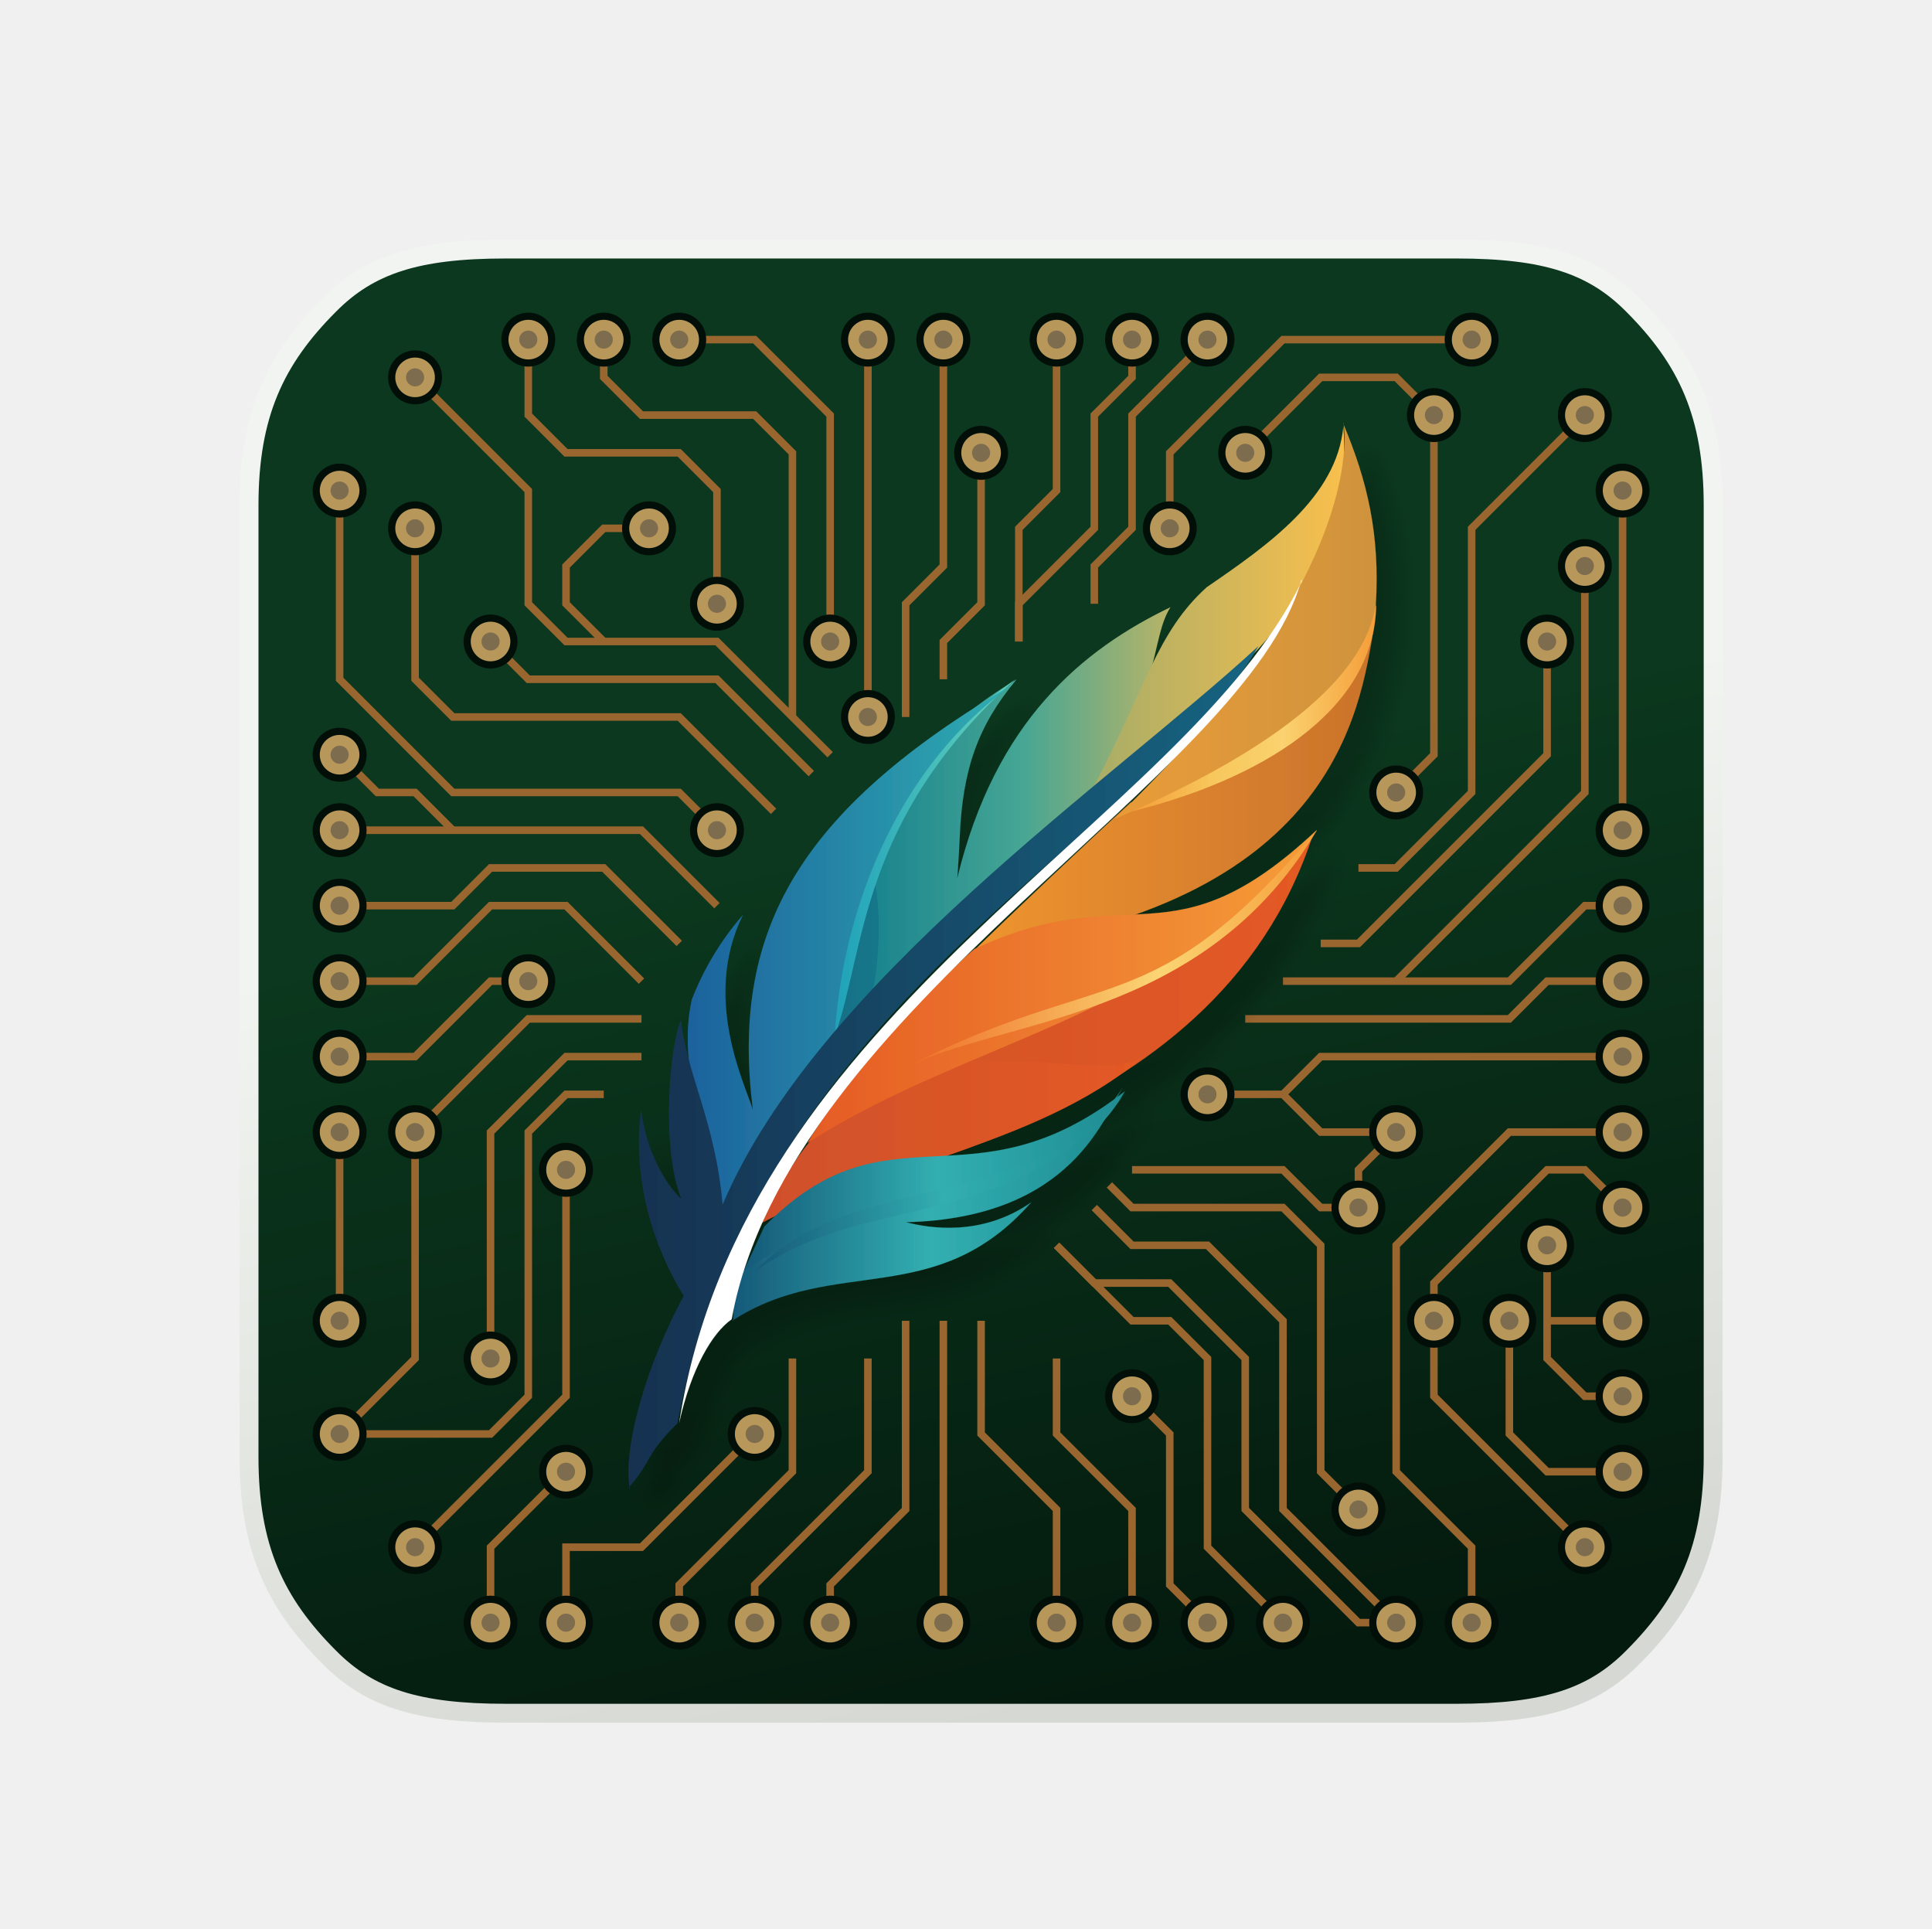
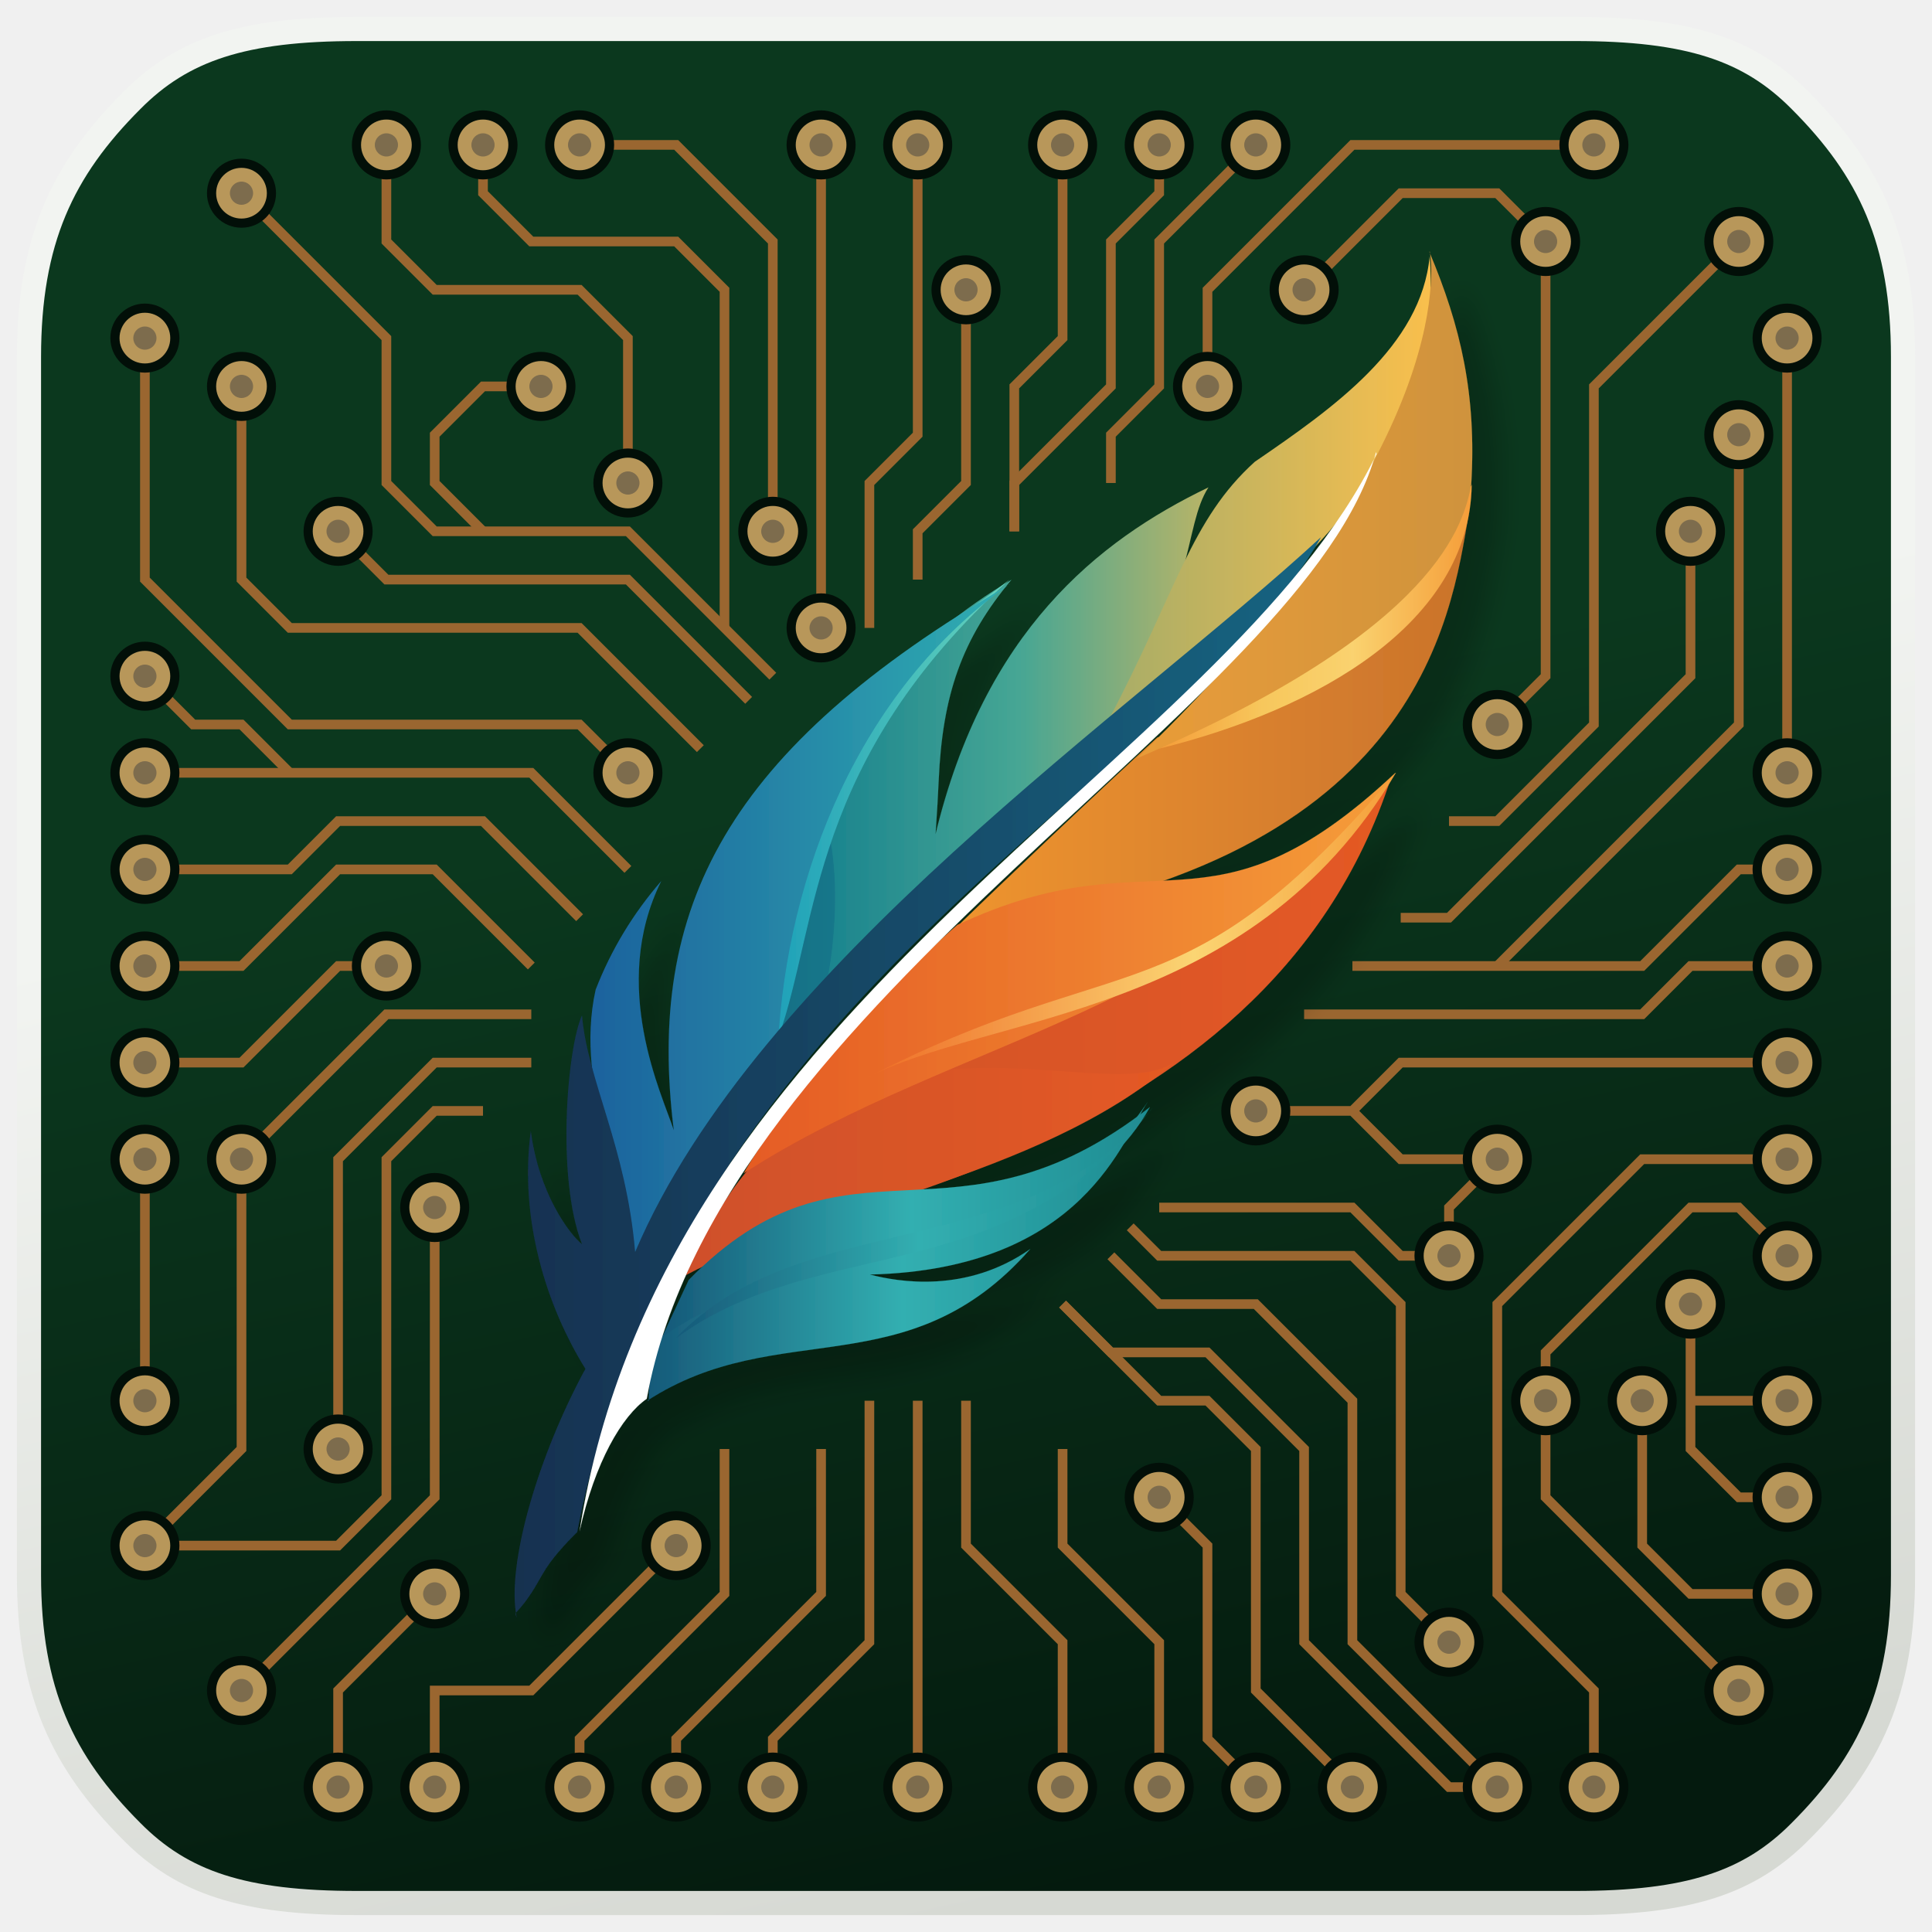
- <svg xmlns="http://www.w3.org/2000/svg" viewBox="0 0 51.2 51.1">
+ <svg xmlns="http://www.w3.org/2000/svg" viewBox="6 6 40 40">
  <defs>
    <linearGradient id="tcld-f">
      <stop offset="0" stop-color="#18828e" />
      <stop offset=".52" stop-color="#46a694" />
      <stop offset="1" stop-color="#b8b467" />
    </linearGradient>
    <linearGradient id="tcld-h">
      <stop offset="0" stop-color="#136f86" />
      <stop offset="1" stop-color="#17778a" />
    </linearGradient>
    <linearGradient id="tcld-i">
      <stop offset="0" stop-color="#1da0b9" />
      <stop offset="1" stop-color="#67d4bc" />
    </linearGradient>
    <linearGradient id="tcld-j">
      <stop offset="0" stop-color="#1c629d" />
      <stop offset="1" stop-color="#30afb2" />
    </linearGradient>
    <linearGradient id="tcld-l">
      <stop offset="0" stop-color="#cf502b" />
      <stop offset="1" stop-color="#e45a24" />
    </linearGradient>
    <linearGradient id="tcld-m">
      <stop offset="0" stop-color="#ee942f" />
      <stop offset="1" stop-color="#ca732c" />
    </linearGradient>
    <linearGradient id="tcld-o">
      <stop offset="0" stop-color="#ef6b25" />
      <stop offset=".62" stop-color="#fbd573" />
      <stop offset="1" stop-color="#f59d39" />
    </linearGradient>
    <linearGradient id="tcld-r">
      <stop offset="0" stop-color="#f59d39" />
      <stop offset=".33" stop-color="#f7c75c" />
      <stop offset=".62" stop-color="#fad26f" />
      <stop offset="1" stop-color="#f59d39" />
    </linearGradient>
    <linearGradient id="tcld-t">
      <stop offset="0" stop-color="#a7ad68" />
      <stop offset="1" stop-color="#f9bf4d" />
    </linearGradient>
    <linearGradient id="tcld-u">
      <stop offset="0" stop-color="#e99c39" />
      <stop offset="1" stop-color="#cf933c" />
    </linearGradient>
    <linearGradient id="tcld-k">
      <stop offset="0" stop-color="#165979" />
      <stop offset=".51" stop-color="#32afb1" />
      <stop offset="1" stop-color="#1f8c92" />
    </linearGradient>
    <linearGradient id="tcld-n">
      <stop offset="0" stop-color="#e55b24" />
      <stop offset="1" stop-color="#f59d39" />
    </linearGradient>
    <linearGradient id="tcld-w">
      <stop offset="0" stop-color="#143150" />
      <stop offset="1" stop-color="#196481" />
    </linearGradient>
    <linearGradient id="tcld-a" x1="6.25" x2="11.5" y1="26" y2="49.1" gradientUnits="userSpaceOnUse">
      <stop offset="0" stop-color="#0b381e" />
      <stop offset="1" stop-color="#041a0e" />
    </linearGradient>
    <linearGradient id="tcld-b" x1="6.25" x2="11.5" y1="26" y2="49.1" gradientUnits="userSpaceOnUse">
      <stop offset="0" stop-color="#f2f4f1" />
      <stop offset="1" stop-color="#d6d9d3" />
    </linearGradient>
    <filter id="tcld-d" width="1.09" height="1.06" x="-.03" y="-.021">
      <feGaussianBlur in="SourceAlpha" stdDeviation=".25" />
      <feOffset dx=".6" dy=".6" />
      <feComponentTransfer>
        <feFuncA slope=".19" type="linear" />
      </feComponentTransfer>
      <feMerge>
        <feMergeNode />
        <feMergeNode in="SourceGraphic" />
      </feMerge>
    </filter>
    <g id="tcld-c">
      <circle r=".62" fill="#b8975a" stroke="#020f08" stroke-width=".19" />
      <circle r=".24" fill="#7d6c4d" />
    </g>
  </defs>
  <path fill="url(#tcld-a)" stroke="url(#tcld-b)" stroke-width=".5" d="M13.39 6.6h25.22c2.35 0 3.61.42 4.66 1.48 1.44 1.44 2.13 2.9 2.13 5.31v25.22c0 2.41-.69 3.87-2.13 5.31-1.05 1.06-2.31 1.48-4.66 1.48H13.39c-2.35 0-3.61-.42-4.66-1.48-1.44-1.44-2.13-2.9-2.13-5.31V13.39c0-2.41.69-3.87 2.13-5.31 1.05-1.06 2.31-1.48 4.66-1.48Z" />
  <g fill="none" stroke="#9a6630" stroke-width=".2">
    <path d="M9 13v5l3 3h6l1 1M11 10l3 3v3l1 1h4l3 3M14 9v2l1 1h3l1 1v3" />
    <path d="M16 9v1l1 1h3l1 1v7" />
    <path d="M18 9h2l2 2v6M38 35v-1l3-3h1l1 1M43 28h-8l-1 1h-2M36 32v-1l1-1h-2l-1-1M43 26h-2l-1 1h-7M43 24h-1l-2 2h-6M43 13v9" />
    <path d="M42 15v6l-5 5" />
    <path d="M41 17v3l-5 5h-1" />
    <path d="m42 11-3 3v7l-2 2h-1" />
    <path d="M38 11v9l-1 1M33 12l2-2h2l1 1" />
    <path d="M31 14v-2l3-3h5M32 9l-2 2v3l-1 1v1M30 9v1l-1 1v3l-2 2v1" />
    <path d="M28 9v4l-1 1v3M17 14h-1l-1 1v1l1 1M23 9v10M25 9v6l-1 1v3M26 12v4l-1 1v1M13 17l1 1h5l2.5 2.5" />
    <path d="M11 14v4l1 1h6l2.5 2.5M9 22h8l2 2" />
    <path d="M9 24h3l1-1h3l2 2" />
    <path d="M9 26h2l2-2h2l2 2M9 20l1 1h1l1 1M9 28h2l2-2h1M9 30v5M11 30l3-3h3M9 38l2-2v-6M13 36v-6l2-2h2" />
    <path d="M9 38h4l1-1v-7l1-1h1" />
    <path d="M15 31v6l-4 4M15 39l-2 2v2M15 43v-2h2l3-3" />
    <path d="M18 43v-1l3-3v-3M20 43v-1l3-3v-3" />
    <path d="M22 43v-1l2-2v-5M25 43v-8M28 43v-3l-2-2v-3M28 36v2l2 2v3M30 37l1 1v4l1 1M37 43h-1l-3-3v-4l-2-2h-2l-1-1" />
    <path d="m34 43-2-2v-5l-1-1h-1l-2-2M36 40l-1-1v-6l-1-1h-4l-.6-.6" />
    <path d="m37 43-3-3v-5l-2-2h-2l-1-1M36 32h-1l-1-1h-4M39 43v-2l-2-2v-6l3-3h3" />
    <path d="m42 41-4-4v-2" />
    <path d="M43 39h-2l-1-1v-3M43 37h-1l-1-1v-3M43 35h-2" />
  </g>
  <use x="11" y="10" href="#tcld-c" />
  <use x="14" y="9" href="#tcld-c" />
  <use x="16" y="9" href="#tcld-c" />
  <use x="18" y="9" href="#tcld-c" />
  <use x="23" y="9" href="#tcld-c" />
  <use x="25" y="9" href="#tcld-c" />
  <use x="28" y="9" href="#tcld-c" />
  <use x="30" y="9" href="#tcld-c" />
  <use x="32" y="9" href="#tcld-c" />
  <use x="39" y="9" href="#tcld-c" />
  <use x="26" y="12" href="#tcld-c" />
  <use x="31" y="14" href="#tcld-c" />
  <use x="33" y="12" href="#tcld-c" />
  <use x="38" y="11" href="#tcld-c" />
  <use x="42" y="11" href="#tcld-c" />
  <use x="43" y="13" href="#tcld-c" />
  <use x="42" y="15" href="#tcld-c" />
  <use x="41" y="17" href="#tcld-c" />
  <use x="37" y="21" href="#tcld-c" />
  <use x="43" y="22" href="#tcld-c" />
  <use x="43" y="24" href="#tcld-c" />
  <use x="43" y="26" href="#tcld-c" />
  <use x="43" y="28" href="#tcld-c" />
  <use x="43" y="30" href="#tcld-c" />
  <use x="30" y="37" href="#tcld-c" />
  <use x="34" y="43" href="#tcld-c" />
  <use x="32" y="43" href="#tcld-c" />
  <use x="30" y="43" href="#tcld-c" />
  <use x="28" y="43" href="#tcld-c" />
  <use x="25" y="43" href="#tcld-c" />
  <use x="22" y="43" href="#tcld-c" />
  <use x="20" y="43" href="#tcld-c" />
  <use x="18" y="43" href="#tcld-c" />
  <use x="15" y="43" href="#tcld-c" />
  <use x="13" y="43" href="#tcld-c" />
  <use x="11" y="41" href="#tcld-c" />
  <use x="15" y="39" href="#tcld-c" />
  <use x="20" y="38" href="#tcld-c" />
  <use x="9" y="38" href="#tcld-c" />
  <use x="13" y="36" href="#tcld-c" />
  <use x="15" y="31" href="#tcld-c" />
  <use x="11" y="30" href="#tcld-c" />
  <use x="9" y="30" href="#tcld-c" />
  <use x="9" y="35" href="#tcld-c" />
  <use x="9" y="28" href="#tcld-c" />
  <use x="9" y="26" href="#tcld-c" />
  <use x="9" y="24" href="#tcld-c" />
  <use x="9" y="22" href="#tcld-c" />
  <use x="9" y="20" href="#tcld-c" />
  <use x="14" y="26" href="#tcld-c" />
  <use x="19" y="22" href="#tcld-c" />
  <use x="23" y="19" href="#tcld-c" />
  <use x="22" y="17" href="#tcld-c" />
  <use x="19" y="16" href="#tcld-c" />
  <use x="17.2" y="14" href="#tcld-c" />
  <use x="11" y="14" href="#tcld-c" />
  <use x="13" y="17" href="#tcld-c" />
  <use x="9" y="13" href="#tcld-c" />
  <use x="43" y="32" href="#tcld-c" />
  <use x="38" y="35" href="#tcld-c" />
  <use x="40" y="35" href="#tcld-c" />
  <use x="41" y="33" href="#tcld-c" />
  <use x="43" y="35" href="#tcld-c" />
  <use x="43" y="37" href="#tcld-c" />
  <use x="43" y="39" href="#tcld-c" />
  <use x="42" y="41" href="#tcld-c" />
  <use x="39" y="43" href="#tcld-c" />
  <use x="37" y="43" href="#tcld-c" />
  <use x="36" y="40" href="#tcld-c" />
  <use x="36" y="32" href="#tcld-c" />
  <use x="37" y="30" href="#tcld-c" />
  <use x="32" y="29" href="#tcld-c" />
  <g filter="url(#tcld-d)">
    <path fill="url(#tcld-f)" d="M29 20.9c1.78-2.56 1.49-3.99 2.02-4.81-2.31 1.11-4.64 3-5.65 7.18.032-.478.053-.836.064-1.1.077-1.79.482-2.94 1.51-4.17-4.19 2.5-3.84 5.4-4.12 8.67z" />
    <path fill="url(#tcld-h)" d="M22 27.8c.468-1.77.644-3.33 1.2-4.36.149.833.106 1.98-.085 2.91-.256.376-.793.969-1.12 1.45z" />
    <path fill="url(#tcld-i)" d="M26.9 18c-2.6 2.06-5.59 2.52-4.78 9.47.835-2.36.641-5.73 4.78-9.47" />
    <path fill="url(#tcld-j)" d="M26.9 18.1c-5.89 3.43-7.52 6.7-6.95 11.3-.235-.727-1.34-2.98-.258-5.16a7.6 7.6 0 0 0-1.36 2.25c-.469 2.09.744 4.19.697 5.67l3.08-4.54c.178-3.49 1.68-7.35 4.8-9.53z" />
    <path fill="url(#tcld-k)" d="M19.4 35c2.71-1.76 5.4-.256 7.93-3.14-1.32.925-2.73.682-3.32.528 4.45-.11 5.26-2.86 5.75-3.57-2.77 4.07-6.87 2.39-10.1 4.88-.264.793-.225 1.3-.225 1.3z" />
    <path fill="url(#tcld-l)" d="M20.7 32.2c3.08-7.82 7.71-2.19 14.1-10.1-2.63 8.17-12.8 8.94-14.1 10.1" />
    <path fill="url(#tcld-l)" d="M20.2 32.4c2.76-6.55 8.52-3.35 10.1-4.4-2.78 2.41-7.61 3.06-10.1 4.4" />
    <path fill="url(#tcld-m)" d="M25.8 25.2c.859-.837 3.02-2.89 4.16-3.93.55-.176 5.16-1.42 6.45-4.64-.374 2.2-1.04 7.4-10.6 8.56z" />
    <path fill="url(#tcld-n)" d="M34.9 22c-3.67 4.98-9.04 5.42-13.5 8.29.581-1.08 2.85-3.79 4.42-5.14 4.14-1.94 5.19.486 9.06-3.14z" />
    <path fill="url(#tcld-o)" d="M34.9 22c-4.42 5.2-5.61 3.54-11 6.34 2.53-1.36 7.97-1.21 11-6.34" />
    <path fill="url(#tcld-k)" d="m19.7 33.7.559-1.2c3.3-3.37 5.46-.384 9.55-3.58-1.85 3.35-7.67 2.9-10.1 4.77z" />
    <path fill="url(#tcld-r)" d="M30 21.5c2.29-1.17 4.07-2.02 6.47-5.46-.043 2.86-3.19 4.65-6.47 5.46" />
    <path fill="url(#tcld-t)" d="M35.6 11.3c.376 5.07-4.39 7.68-6.65 9.61 1.42-2.69 1.7-4.15 3.03-5.35 1.62-1.11 3.45-2.39 3.62-4.26" />
    <path fill="url(#tcld-u)" d="M35.6 11.2s.816 3.9-6.06 10.5c6.28-2.68 6.77-4.9 6.92-5.66.114-1.87-.22-3.29-.864-4.82z" />
    <path fill="url(#tcld-w)" d="M16.7 39.5c-.235-1.1.461-3.4 1.42-5.16-.799-1.28-1.38-3.1-1.13-4.93.164 1.29.798 2.14 1.06 2.35-.54-1.38-.305-4.08 0-4.74.117 1.36.915 2.72 1.1 4.9 2.53-5.94 10.3-11.2 14.2-14.8-2.79 4.98-13.2 9.28-15.4 20.6 0 0-.342.33-.564.636-.234.321-.323.631-.718 1.05z" />
    <path fill="url(#tcld-k)" d="M20 33.7c2.58-2.73 7.25-1.5 9.86-4.76-3.09 3.84-6.81 2.56-9.86 4.76" />
    <path fill="#fff" d="M34.5 15.4C31.4 21.79 19.7 26.7 18 37.7c.318-1.43.874-2.38 1.39-2.74 1.5-8.27 13.7-14.4 15.1-19.6z" />
  </g>
</svg>
